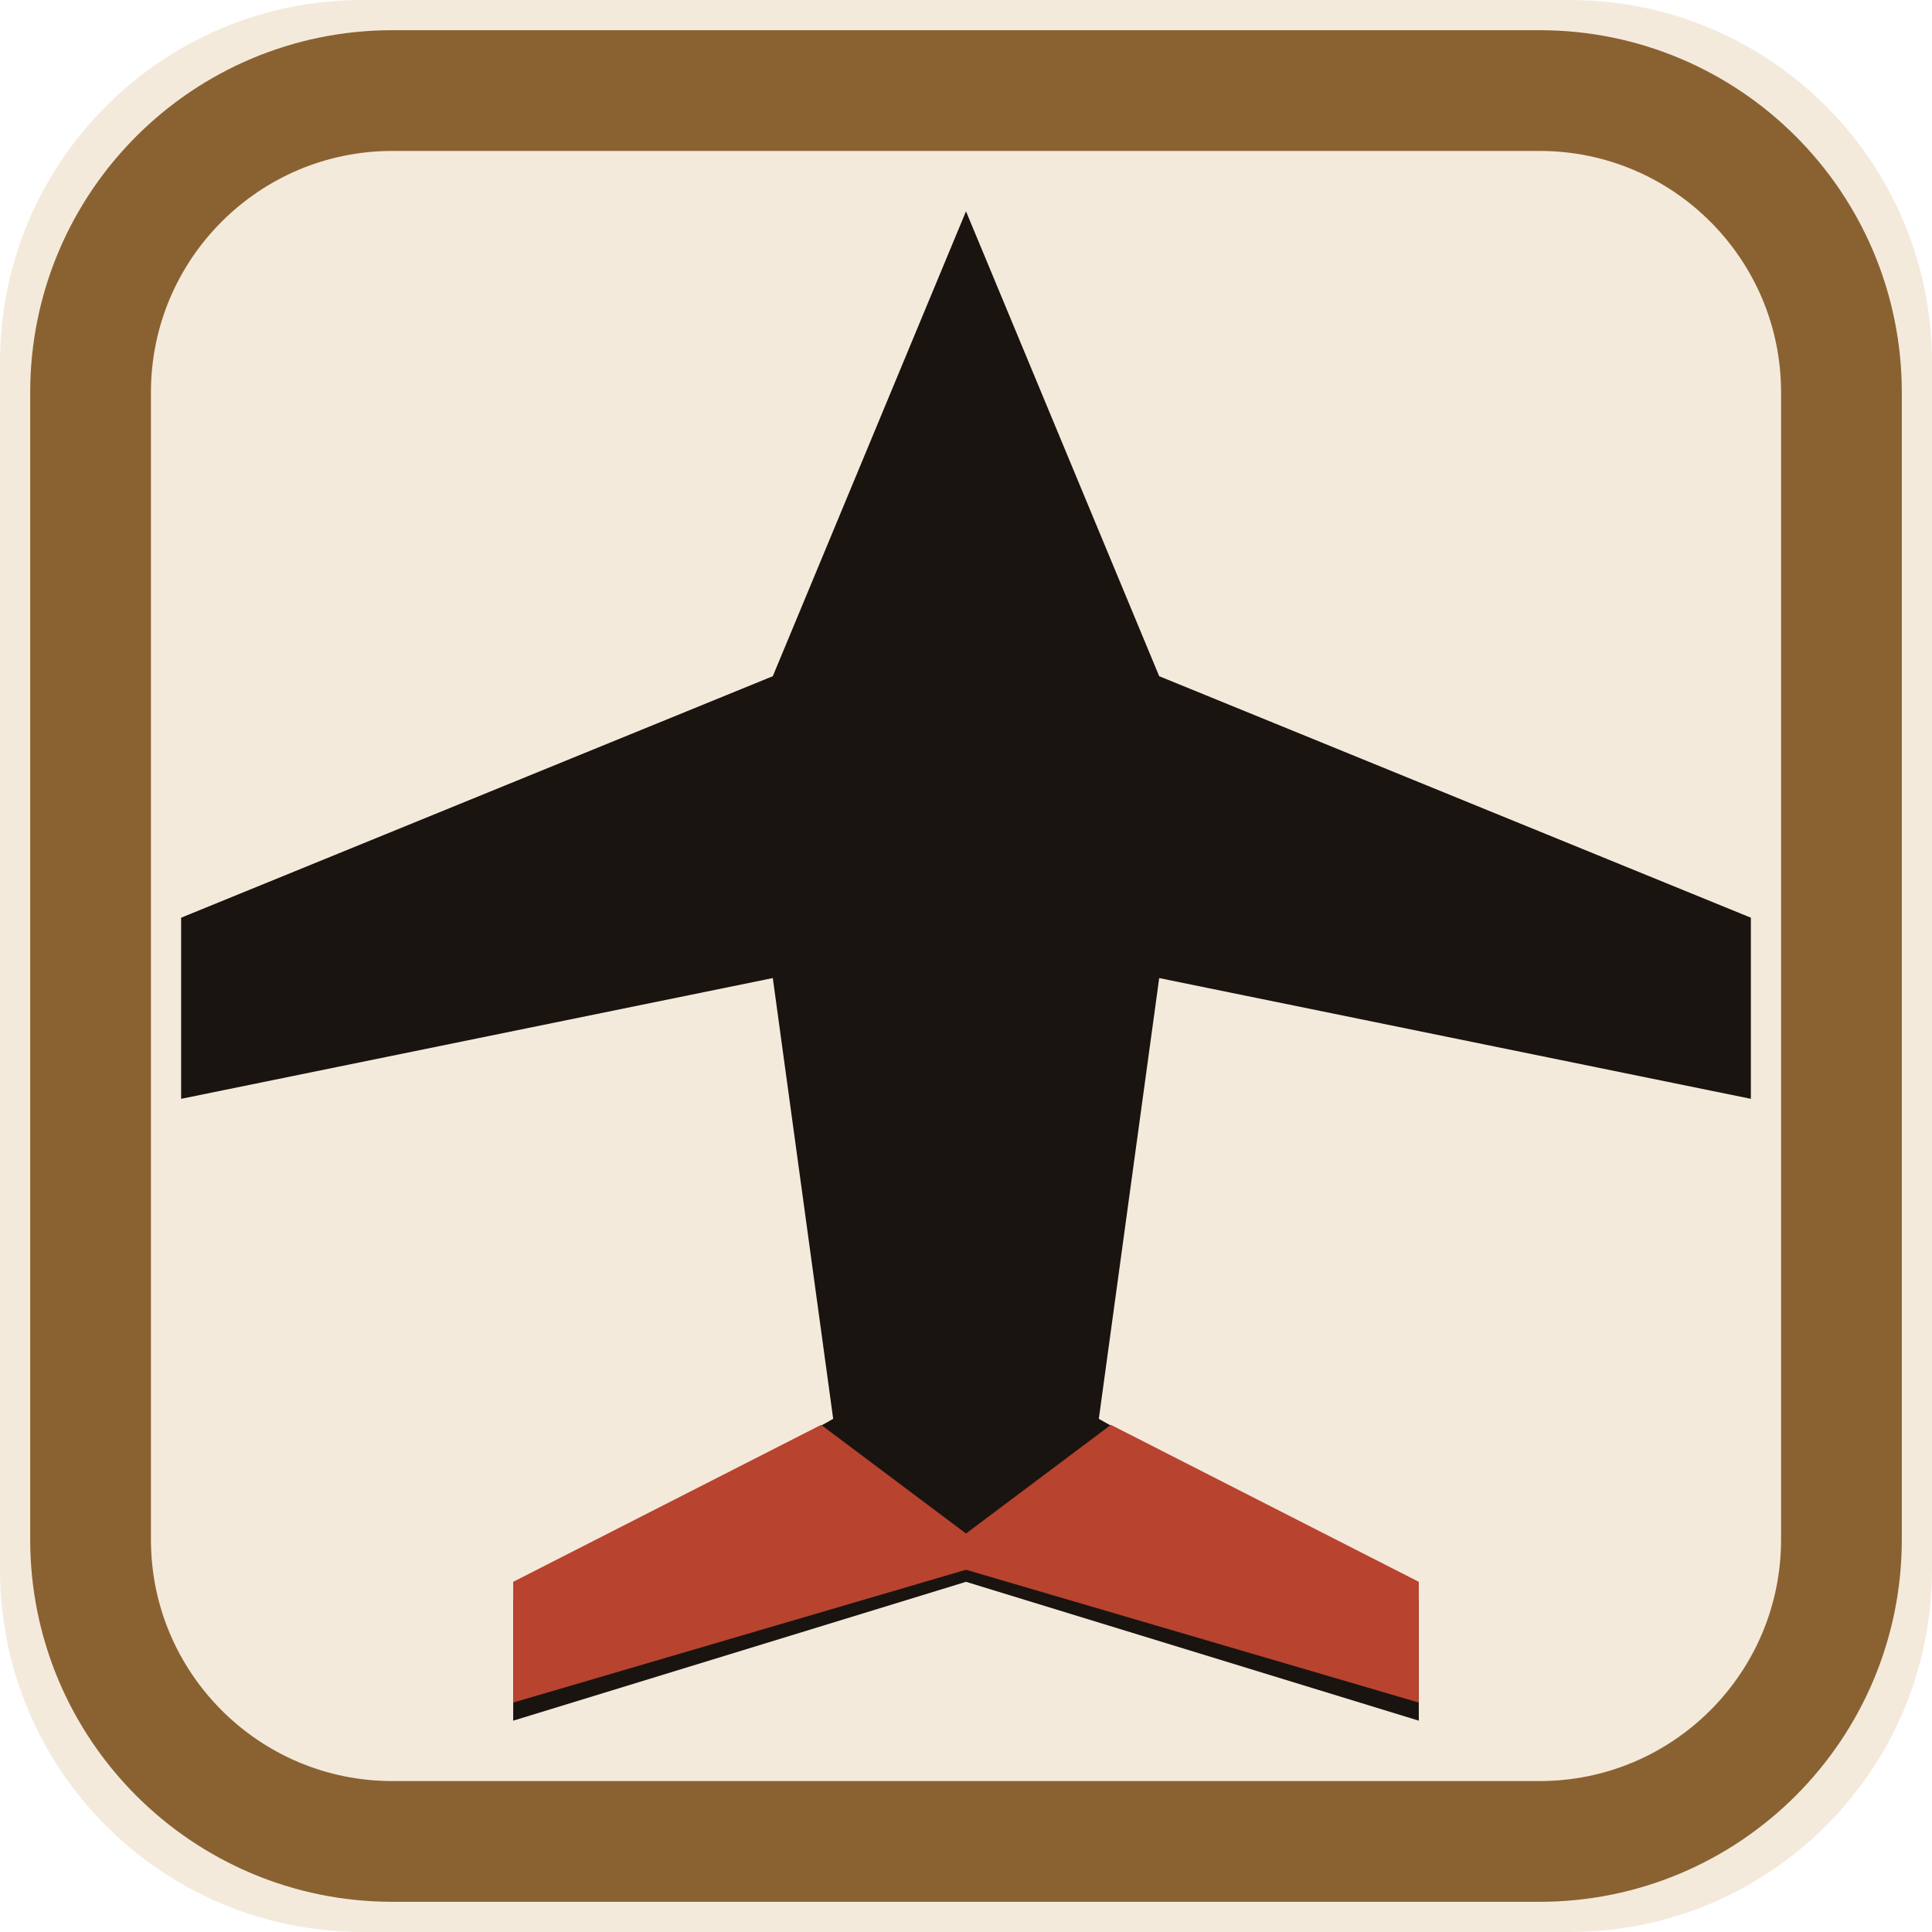
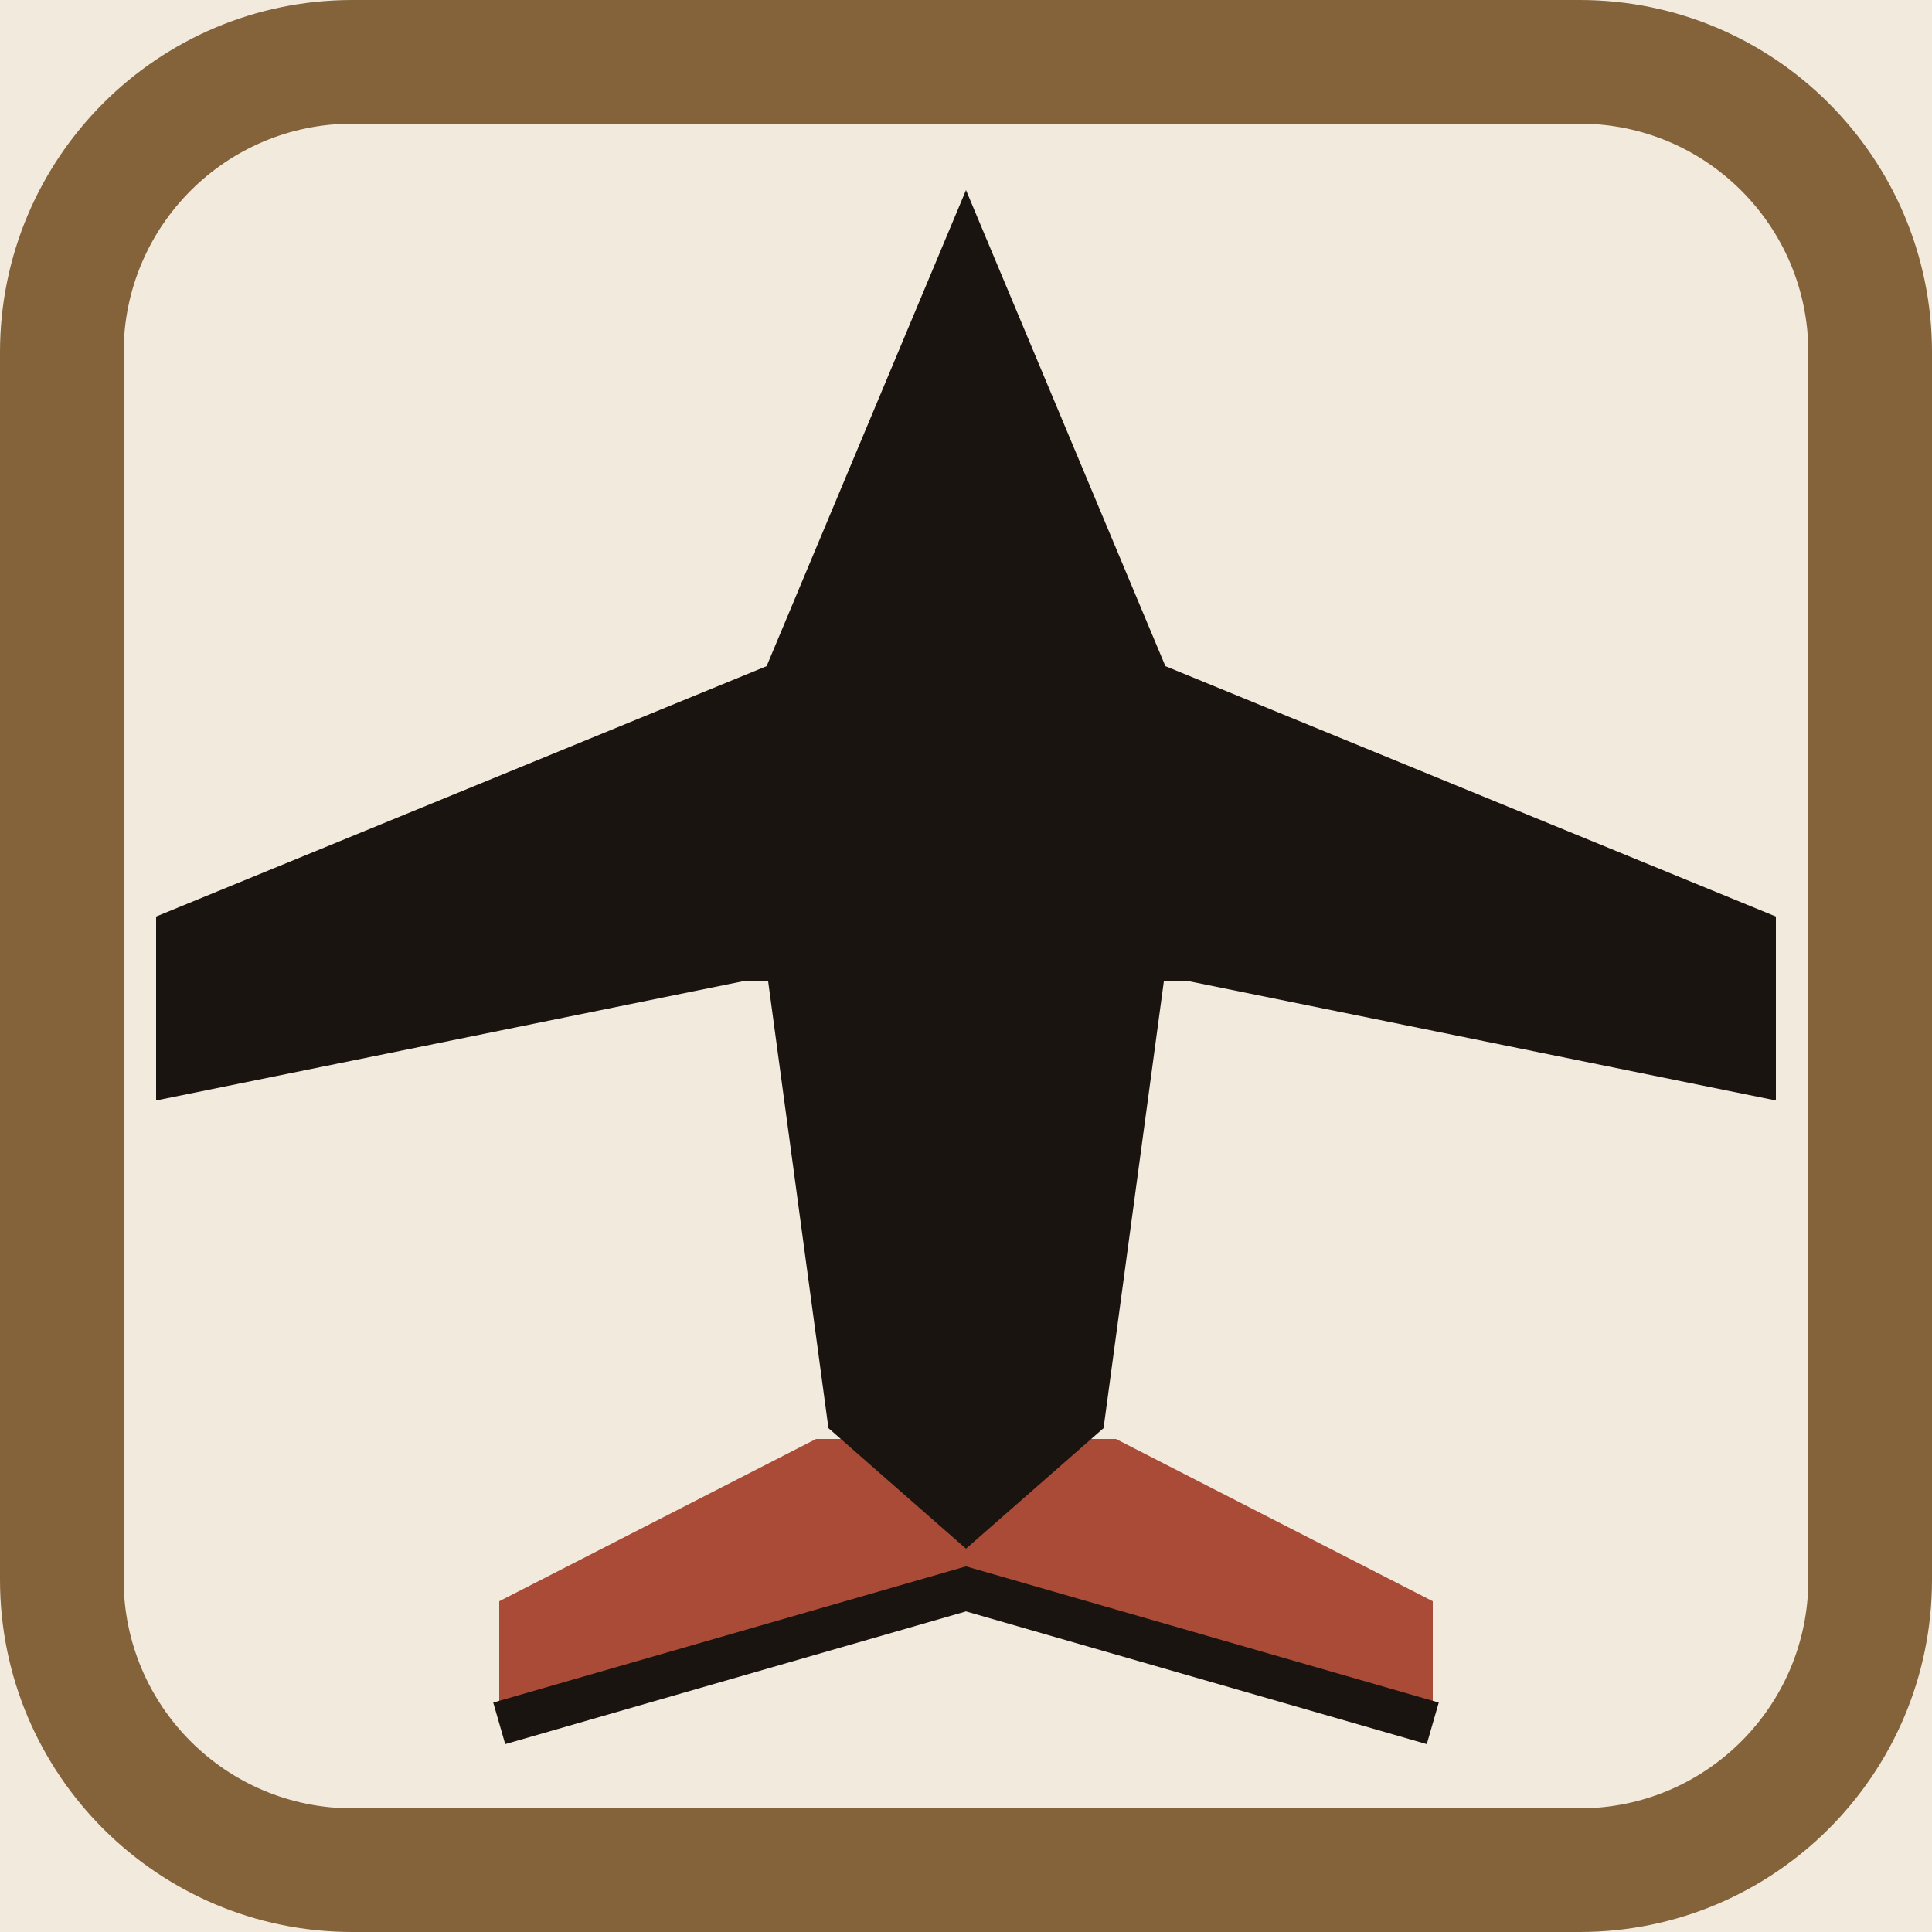
- <svg xmlns="http://www.w3.org/2000/svg" viewBox="0 0 32 32">
-   <rect width="32" height="32" rx="6" fill="#f4eadc" />
-   <rect x="1.5" y="1.5" width="29" height="29" rx="5" fill="none" stroke="#8a6232" stroke-width="2" />
-   <path fill="#1a1410" d="M16 3.5 19.2 11.2 29 15.2 29 18.2 19.2 16.2 18.2 23.5 23.5 26.5 23.5 28.5 16 26.2 8.5 28.5 8.5 26.5 13.8 23.5 12.8 16.2 3 18.2 3 15.2 12.8 11.2Z" />
-   <path fill="#b8432f" d="M8.5 26.2 13.6 23.6 16 25.4 18.4 23.6 23.5 26.2 23.5 28.2 16 26 8.5 28.2Z" />
+ <svg xmlns="http://www.w3.org/2000/svg" viewBox="0 0 125 125">
+   <rect width="125" height="125" fill="#f2eadd" />
+   <rect width="125" height="125" rx="22.8" fill="#84633a" />
+   <rect x="8" y="8" width="109" height="109" rx="14.8" fill="#f2eadd" />
+   <path fill="#aa4b37" d="M52.8 93.1 32.3 103.6 32.3 111.5 62.5 102.8 92.7 111.5 92.7 103.6 72.2 93.1Z" />
+   <path fill="#191410" d="M62.5 12.3 75.4 43.1 114.9 59.3 114.9 71.2 77 63.5 75.3 63.5 71.4 92.4 62.5 100.2 53.6 92.4 49.7 63.5 48 63.5 10.1 71.2 10.1 59.3 49.6 43.1Z" />
+   <path fill="none" stroke="#191410" stroke-width="2.8" stroke-linejoin="miter" stroke-linecap="butt" d="M32.3 111.5 62.5 102.8 92.7 111.5" />
</svg>
